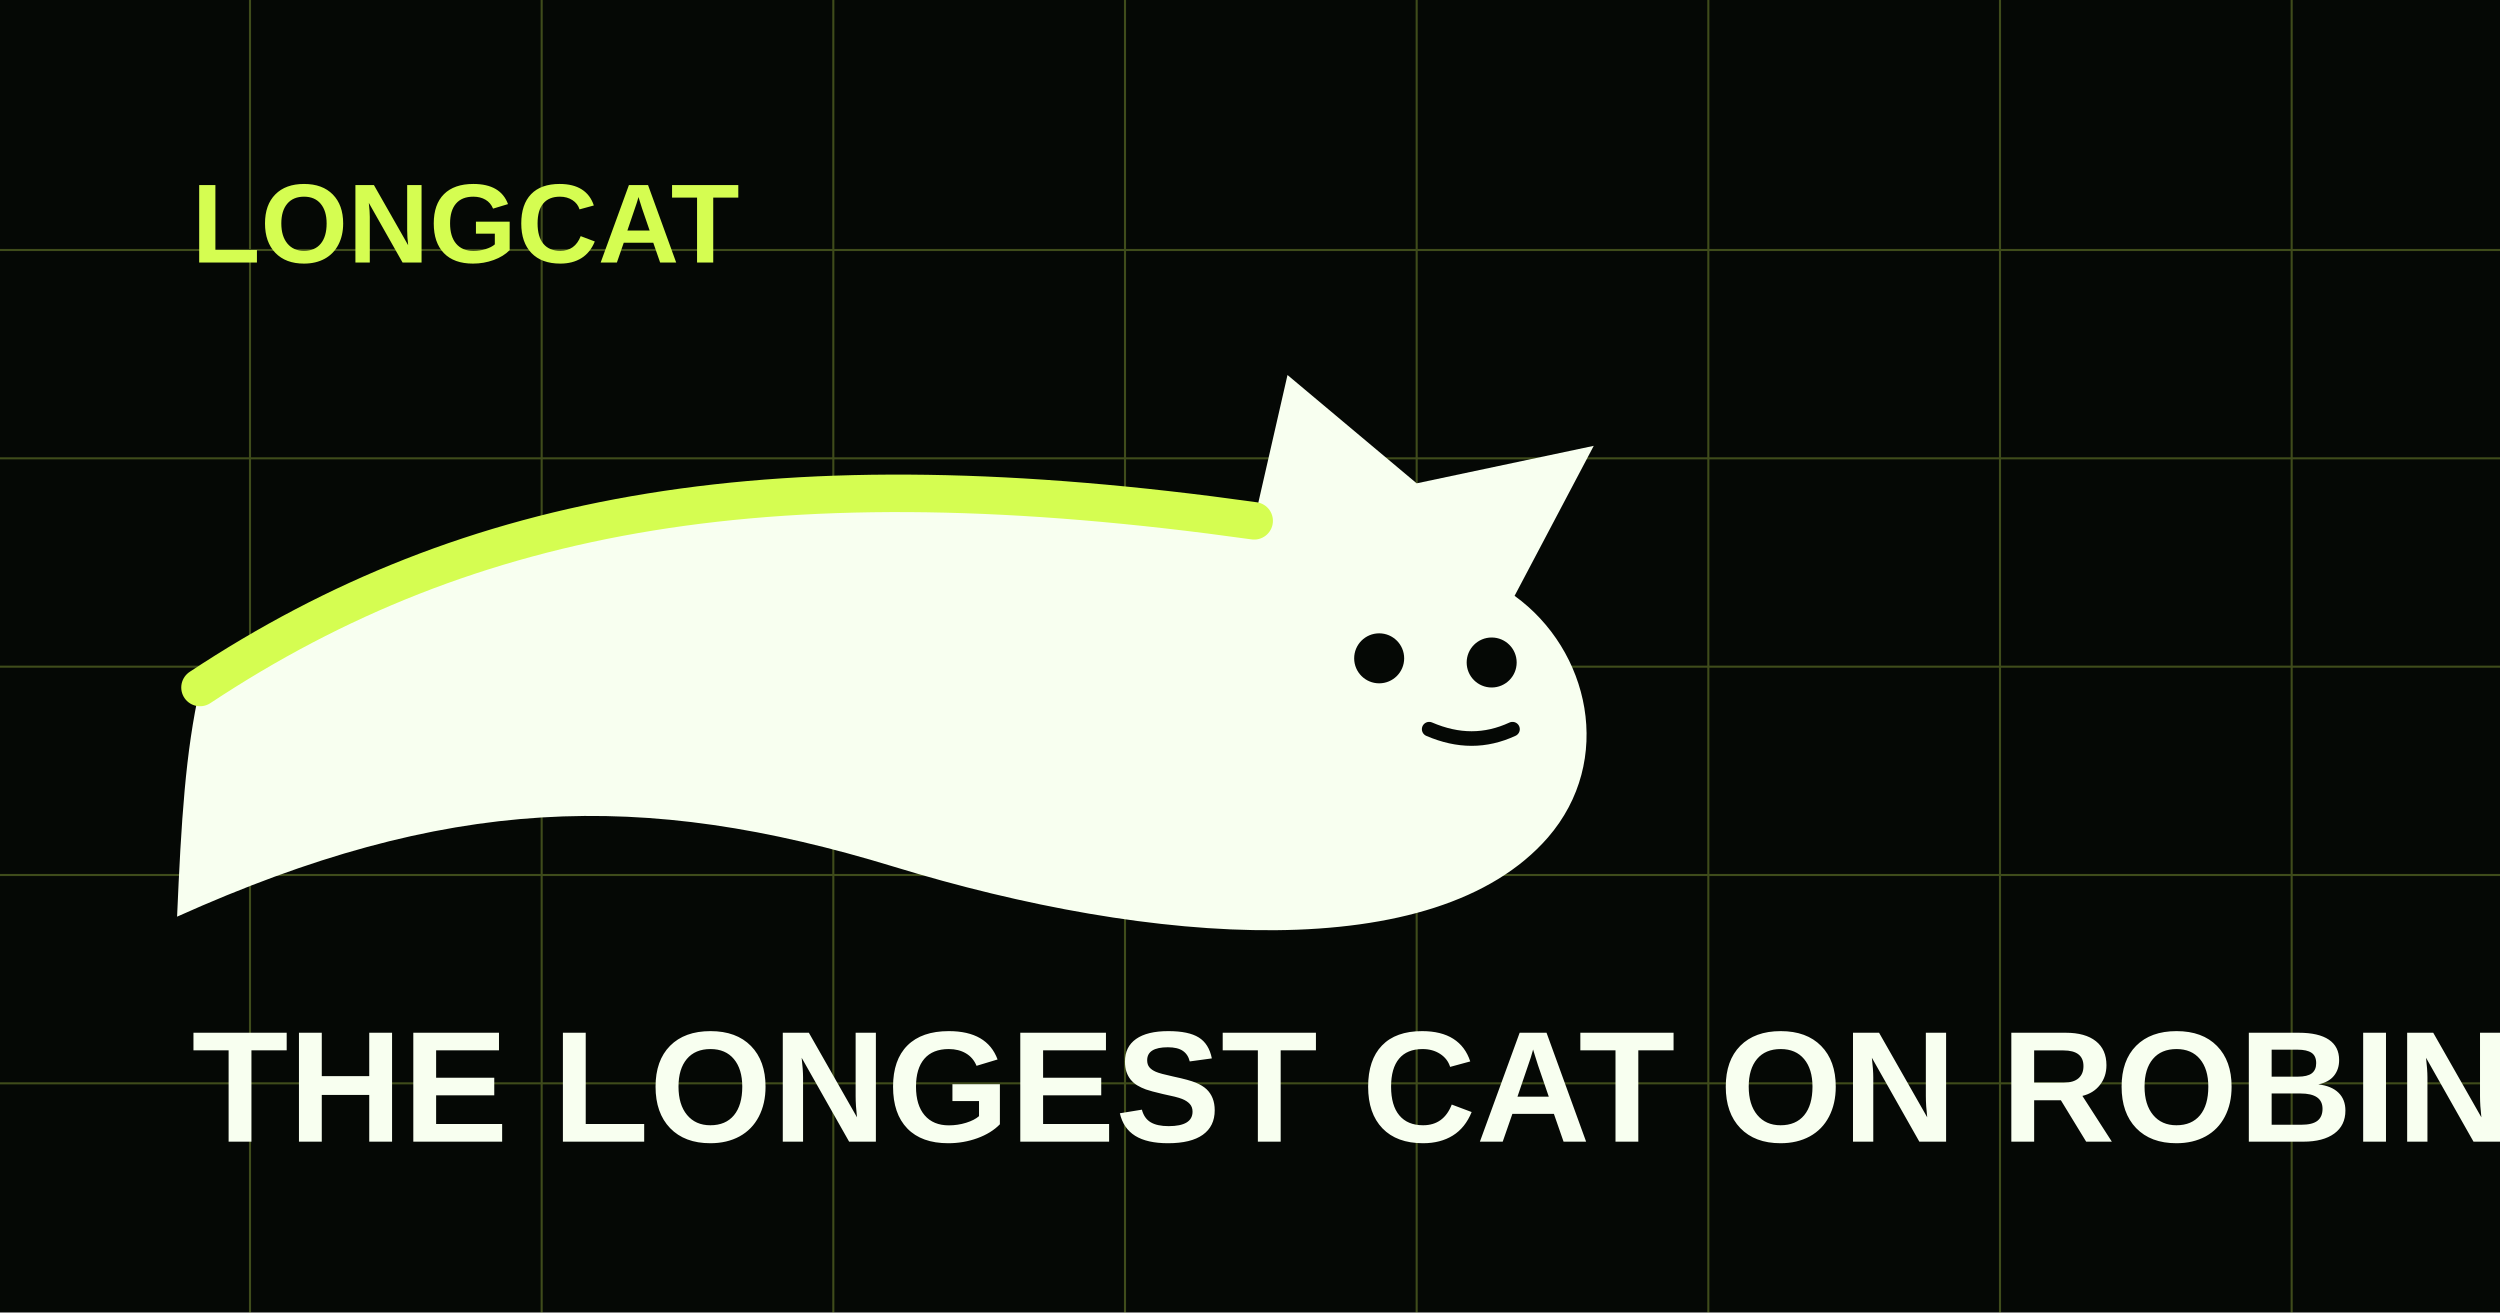
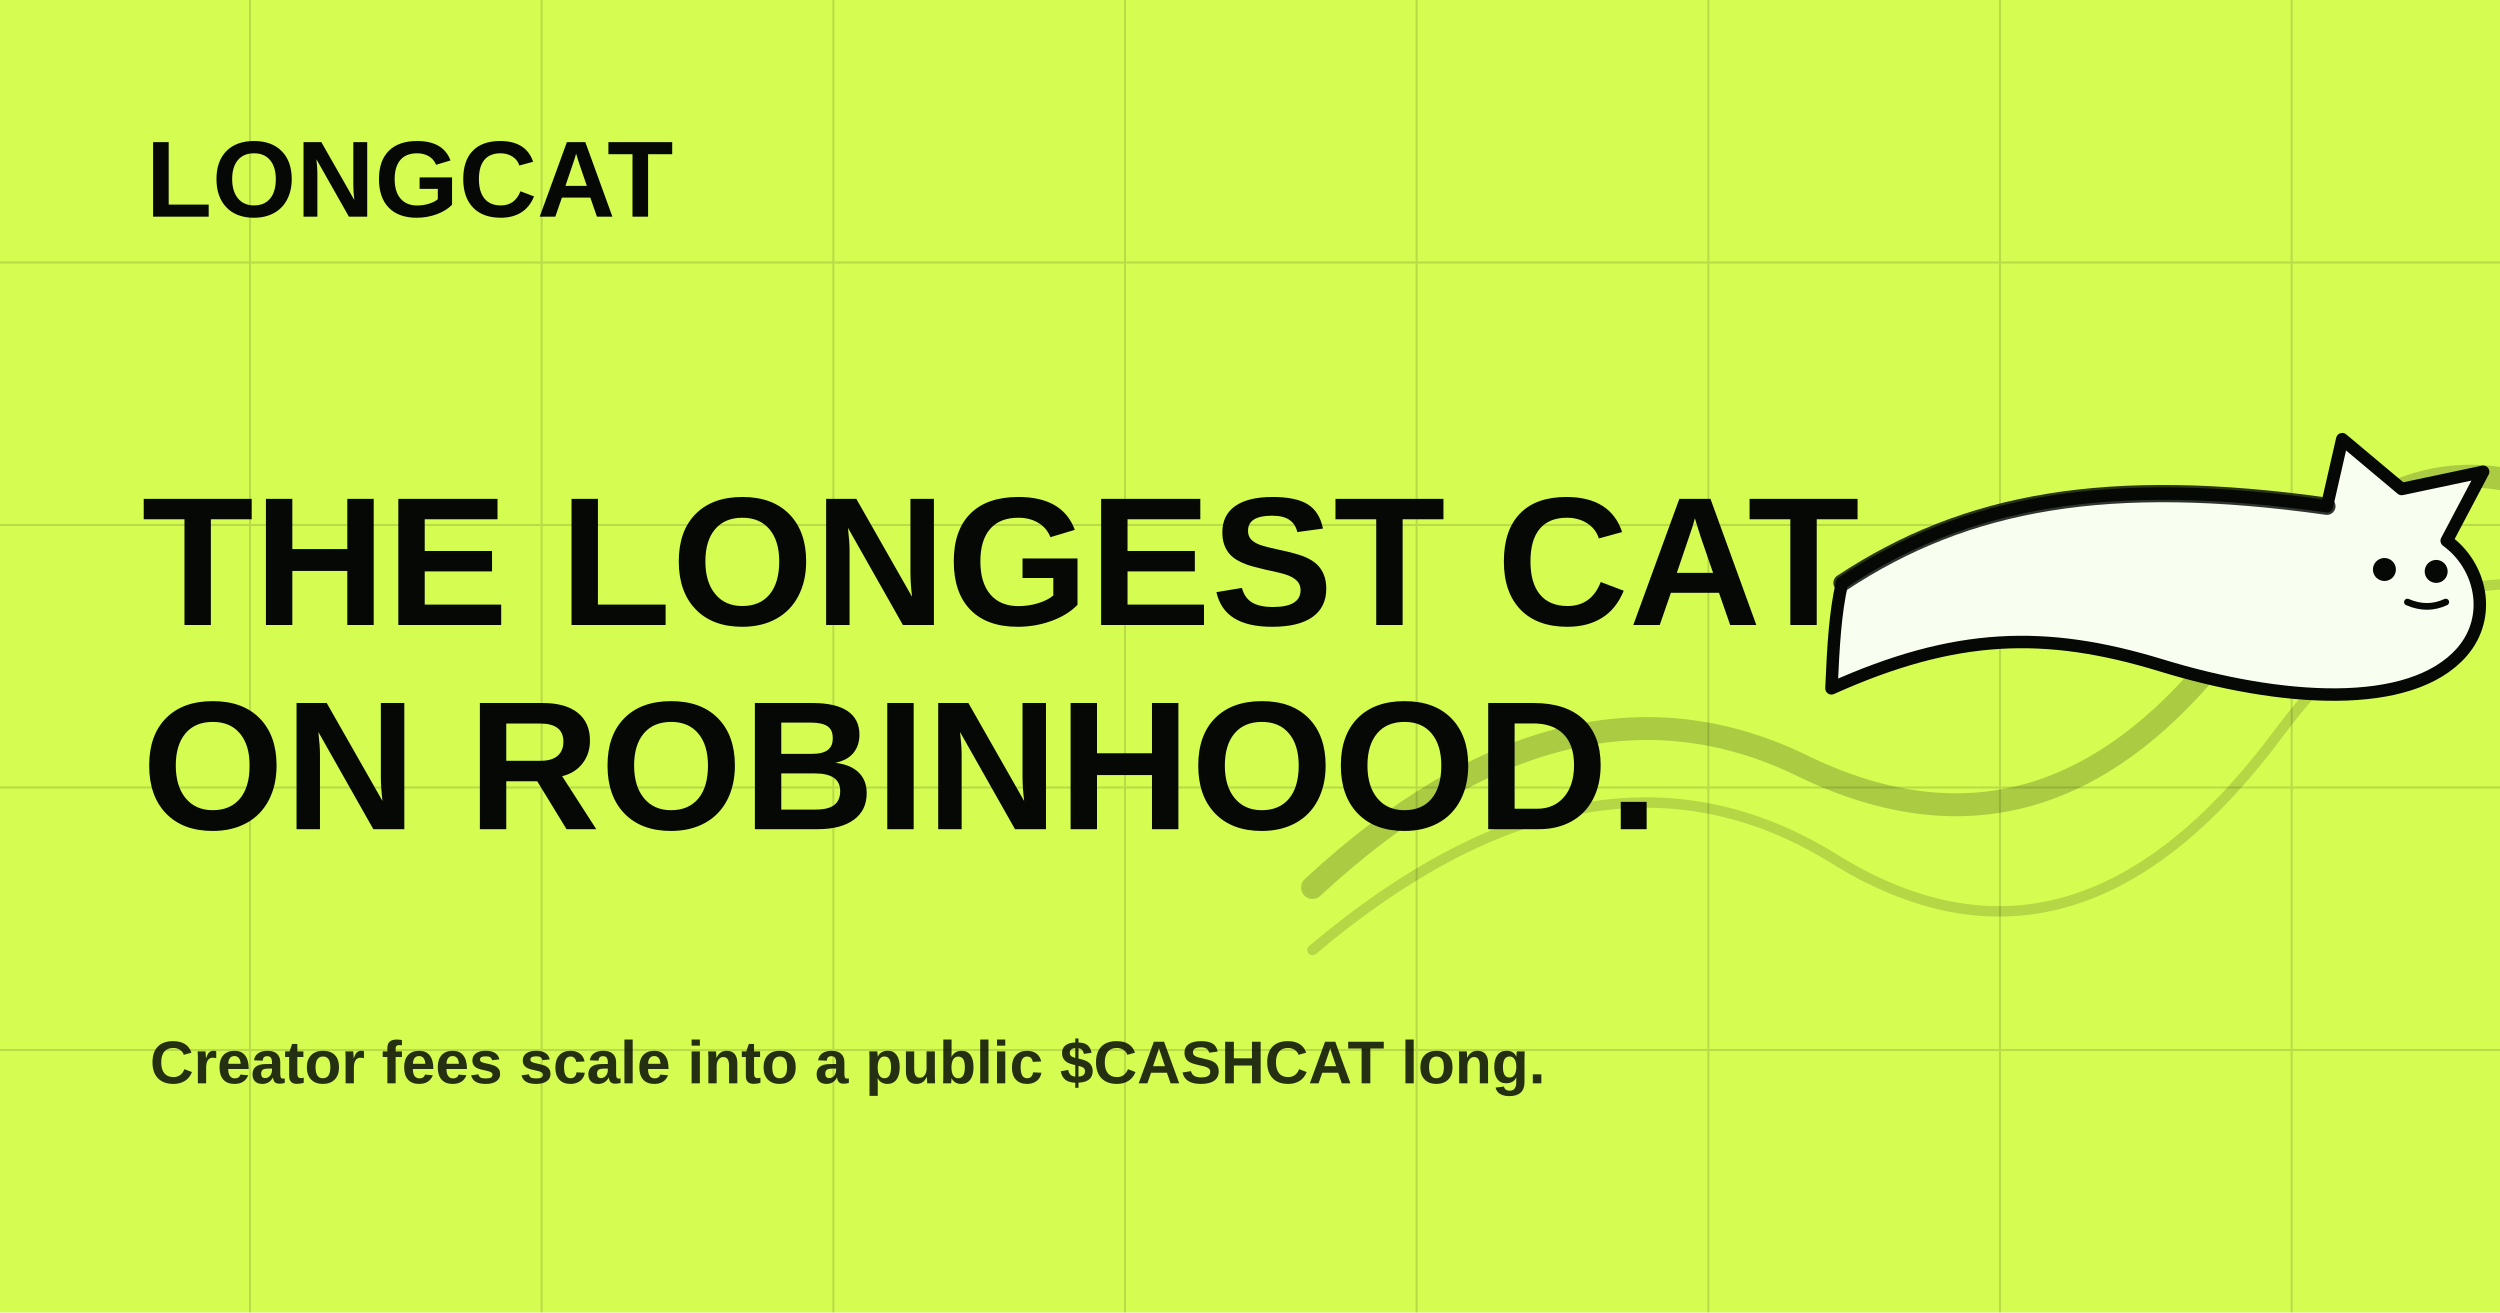
<svg xmlns="http://www.w3.org/2000/svg" viewBox="0 0 1200 630" role="img" aria-label="Longcat social mark">
-   <rect width="1200" height="630" fill="#050805" />
-   <g opacity=".28" stroke="#d5fd51" stroke-width="1">
-     <path d="M0 120h1200M0 220h1200M0 320h1200M0 420h1200M0 520h1200" />
+   <rect width="1200" height="630" fill="#d5fd51" />
+   <g opacity=".14" stroke="#050805" stroke-width="1">
+     <path d="M0 126h1200M0 252h1200M0 378h1200M0 504h1200" />
    <path d="M120 0v630M260 0v630M400 0v630M540 0v630M680 0v630M820 0v630M960 0v630M1100 0v630" />
  </g>
-   <path d="M96 330c130-86 278-112 506-80l16-70 62 52 85-18-38 72c36 26 48 79 16 116-54 62-190 52-314 14-121-37-215-34-344 24 2-46 4-79 11-110Z" fill="#f8fff0" />
-   <path d="M96 330c130-86 278-112 506-80" fill="none" stroke="#d5fd51" stroke-width="18" stroke-linecap="round" />
-   <circle cx="662" cy="316" r="12" fill="#050805" />
-   <circle cx="716" cy="318" r="12" fill="#050805" />
-   <path d="M686 350c14 6 27 6 40 0" fill="none" stroke="#050805" stroke-width="7" stroke-linecap="round" />
-   <text x="92" y="126" fill="#d5fd51" font-family="Arial, Helvetica, sans-serif" font-size="54" font-weight="900">LONGCAT</text>
-   <text x="92" y="548" fill="#f8fff0" font-family="Arial, Helvetica, sans-serif" font-size="76" font-weight="900">THE LONGEST CAT ON ROBINHOOD</text>
+   <path d="M630 426c82-76 161-95 236-58 79 38 148 17 208-65 45-62 92-85 140-70" fill="none" stroke="#050805" stroke-width="11" stroke-linecap="round" opacity=".2" />
+   <path d="M630 456c90-76 174-91 250-44 77 48 148 28 213-59 46-62 94-84 143-67" fill="none" stroke="#050805" stroke-width="5" stroke-linecap="round" opacity=".16" />
+   <g transform="translate(840 128) scale(.46)">
+     <path d="M96 330c130-86 278-112 506-80l16-70 62 52 85-18-38 72c36 26 48 79 16 116-54 62-190 52-314 14-121-37-215-34-344 24 2-46 4-79 11-110Z" fill="#f8fff0" stroke="#050805" stroke-width="13" stroke-linejoin="round" />
+     <path d="M96 330c130-86 278-112 506-80" fill="none" stroke="#050805" stroke-width="18" stroke-linecap="round" opacity=".82" />
+     <circle cx="662" cy="316" r="12" fill="#050805" />
+     <circle cx="716" cy="318" r="12" fill="#050805" />
+     <path d="M686 350c14 6 27 6 40 0" fill="none" stroke="#050805" stroke-width="7" stroke-linecap="round" />
+   </g>
+   <text x="70" y="104" fill="#050805" font-family="Arial, Helvetica, sans-serif" font-size="52" font-weight="900">LONGCAT</text>
+   <text x="68" y="300" fill="#050805" font-family="Arial, Helvetica, sans-serif" font-size="88" font-weight="950">THE LONGEST CAT</text>
+   <text x="68" y="398" fill="#050805" font-family="Arial, Helvetica, sans-serif" font-size="88" font-weight="950">ON ROBINHOOD.</text>
+   <text x="72" y="520" fill="#050805" font-family="Arial, Helvetica, sans-serif" font-size="29" font-weight="800" opacity=".84">Creator fees scale into a public $CASHCAT long.</text>
</svg>
